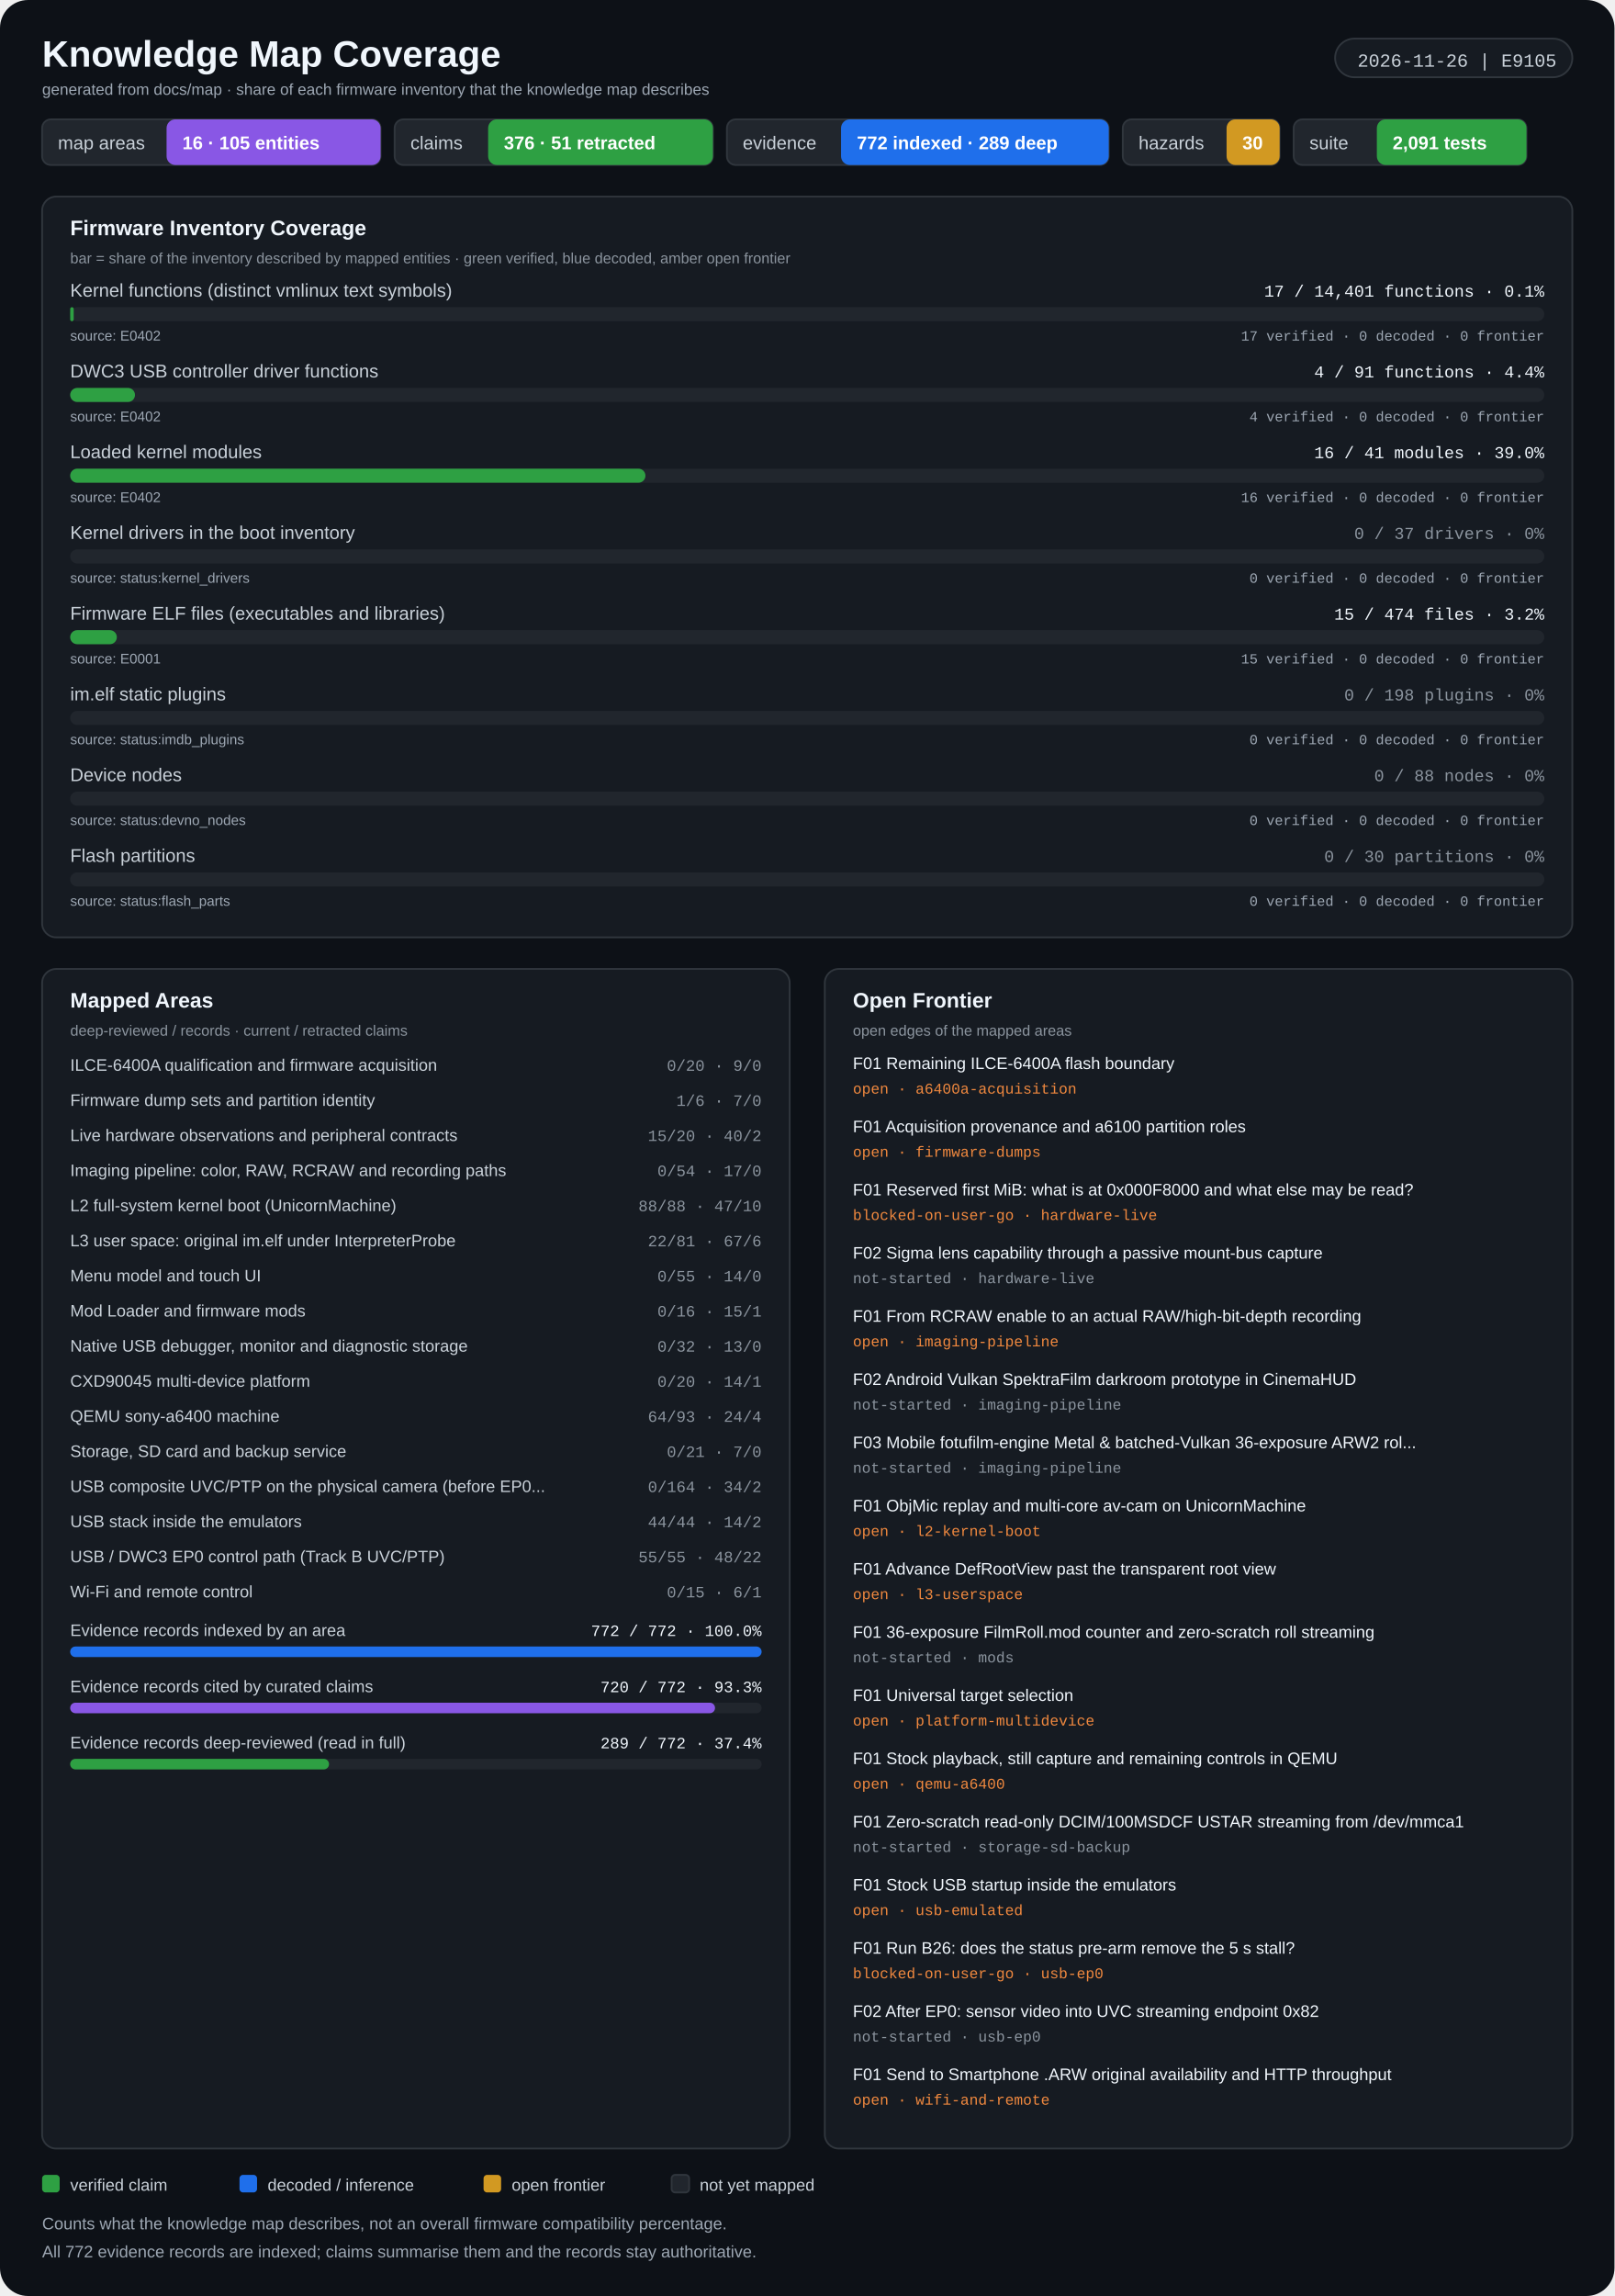
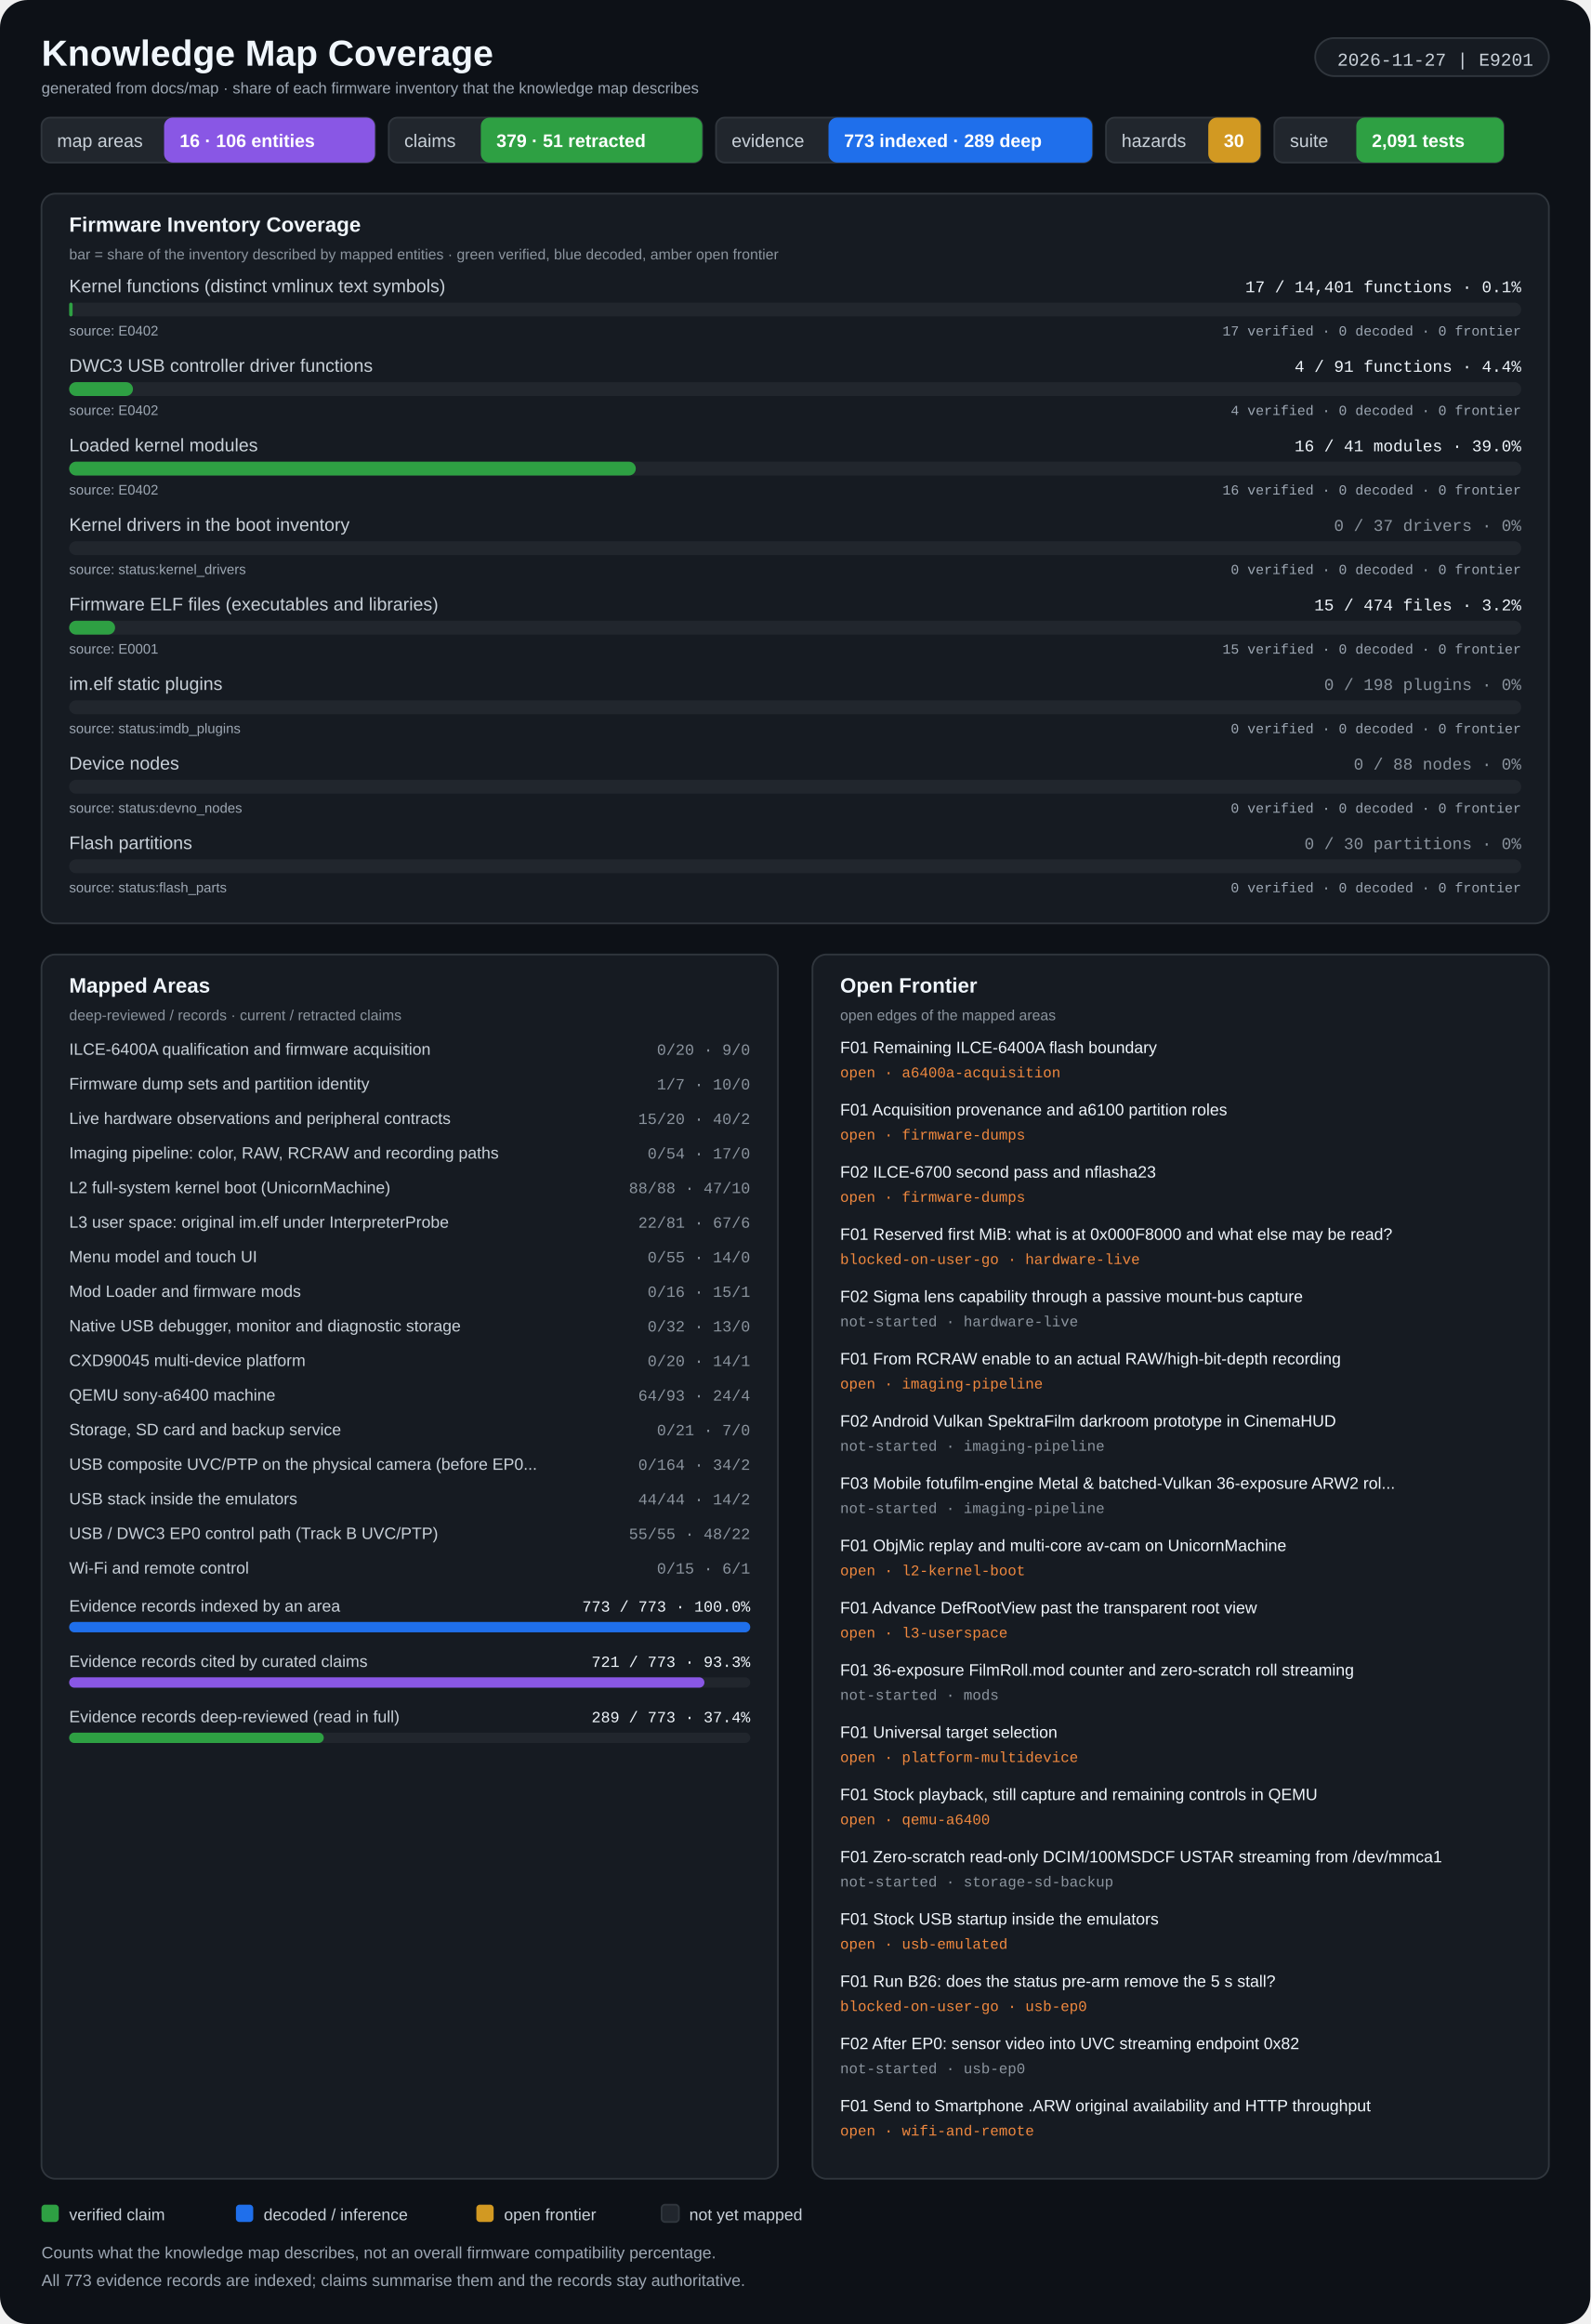
- <svg xmlns="http://www.w3.org/2000/svg" width="920" height="1308" viewBox="0 0 920 1308" role="img" aria-labelledby="title desc">
-   <rect width="920" height="1308" rx="16" fill="#0d1117" />
+ <svg xmlns="http://www.w3.org/2000/svg" width="920" height="1344" viewBox="0 0 920 1344" role="img" aria-labelledby="title desc">
+   <rect width="920" height="1344" rx="16" fill="#0d1117" />
  <g>
    <text x="24" y="38" fill="#f0f6fc" font-size="21" font-weight="700" font-family="Segoe UI, Arial, sans-serif" text-anchor="start">Knowledge Map Coverage</text>
    <text x="24" y="54" fill="#9da7b3" font-size="9" font-weight="400" font-family="Segoe UI, Arial, sans-serif" text-anchor="start">generated from docs/map · share of each firmware inventory that the knowledge map describes</text>
    <rect x="760.82" y="22" width="135.18" height="22" rx="11" fill="#161b22" stroke="#30363d" stroke-width="1" />
-     <text x="887" y="38" fill="#c9d1d9" font-size="10.5" font-weight="400" font-family="Consolas, 'Courier New', monospace" text-anchor="end">2026-11-26 | E9105</text>
+     <text x="887" y="38" fill="#c9d1d9" font-size="10.5" font-weight="400" font-family="Consolas, 'Courier New', monospace" text-anchor="end">2026-11-27 | E9201</text>
    <rect x="24" y="68" width="192.878" height="26" rx="5" fill="#21262d" stroke="#30363d" stroke-width="1" />
    <rect x="94.92" y="68" width="121.958" height="26" rx="5" fill="#8957e5" />
    <text x="33" y="85" fill="#c9d1d9" font-size="10.5" font-weight="400" font-family="Segoe UI, Arial, sans-serif" text-anchor="start">map areas</text>
-     <text x="103.92" y="85" fill="#ffffff" font-size="10.5" font-weight="700" font-family="Segoe UI, Arial, sans-serif" text-anchor="start">16 · 105 entities</text>
+     <text x="103.92" y="85" fill="#ffffff" font-size="10.5" font-weight="700" font-family="Segoe UI, Arial, sans-serif" text-anchor="start">16 · 106 entities</text>
    <rect x="224.878" y="68" width="181.354" height="26" rx="5" fill="#21262d" stroke="#30363d" stroke-width="1" />
    <rect x="278.158" y="68" width="128.074" height="26" rx="5" fill="#2ea043" />
    <text x="233.878" y="85" fill="#c9d1d9" font-size="10.5" font-weight="400" font-family="Segoe UI, Arial, sans-serif" text-anchor="start">claims</text>
-     <text x="287.158" y="85" fill="#ffffff" font-size="10.5" font-weight="700" font-family="Segoe UI, Arial, sans-serif" text-anchor="start">376 · 51 retracted</text>
+     <text x="287.158" y="85" fill="#ffffff" font-size="10.5" font-weight="700" font-family="Segoe UI, Arial, sans-serif" text-anchor="start">379 · 51 retracted</text>
    <rect x="414.232" y="68" width="217.574" height="26" rx="5" fill="#21262d" stroke="#30363d" stroke-width="1" />
    <rect x="479.272" y="68" width="152.534" height="26" rx="5" fill="#1f6feb" />
    <text x="423.232" y="85" fill="#c9d1d9" font-size="10.5" font-weight="400" font-family="Segoe UI, Arial, sans-serif" text-anchor="start">evidence</text>
-     <text x="488.272" y="85" fill="#ffffff" font-size="10.5" font-weight="700" font-family="Segoe UI, Arial, sans-serif" text-anchor="start">772 indexed · 289 deep</text>
+     <text x="488.272" y="85" fill="#ffffff" font-size="10.5" font-weight="700" font-family="Segoe UI, Arial, sans-serif" text-anchor="start">773 indexed · 289 deep</text>
    <rect x="639.806" y="68" width="89.39" height="26" rx="5" fill="#21262d" stroke="#30363d" stroke-width="1" />
    <rect x="698.966" y="68" width="30.23" height="26" rx="5" fill="#d29922" />
    <text x="648.806" y="85" fill="#c9d1d9" font-size="10.5" font-weight="400" font-family="Segoe UI, Arial, sans-serif" text-anchor="start">hazards</text>
    <text x="707.966" y="85" fill="#ffffff" font-size="10.5" font-weight="700" font-family="Segoe UI, Arial, sans-serif" text-anchor="start">30</text>
    <rect x="737.197" y="68" width="132.667" height="26" rx="5" fill="#21262d" stroke="#30363d" stroke-width="1" />
    <rect x="784.597" y="68" width="85.267" height="26" rx="5" fill="#2ea043" />
    <text x="746.197" y="85" fill="#c9d1d9" font-size="10.5" font-weight="400" font-family="Segoe UI, Arial, sans-serif" text-anchor="start">suite</text>
    <text x="793.597" y="85" fill="#ffffff" font-size="10.5" font-weight="700" font-family="Segoe UI, Arial, sans-serif" text-anchor="start">2,091 tests</text>
    <rect x="24" y="112" width="872" height="422" rx="8" fill="#161b22" stroke="#30363d" stroke-width="1" />
    <text x="40" y="134" fill="#f0f6fc" font-size="12" font-weight="700" font-family="Segoe UI, Arial, sans-serif" text-anchor="start">Firmware Inventory Coverage</text>
    <text x="40" y="150" fill="#8b949e" font-size="8.5" font-weight="400" font-family="Segoe UI, Arial, sans-serif" text-anchor="start">bar = share of the inventory described by mapped entities · green verified, blue decoded, amber open frontier</text>
    <text x="40" y="169" fill="#c9d1d9" font-size="10.5" font-weight="400" font-family="Segoe UI, Arial, sans-serif" text-anchor="start">Kernel functions (distinct vmlinux text symbols)</text>
    <text x="880" y="169" fill="#f0f6fc" font-size="9.5" font-weight="400" font-family="Consolas, 'Courier New', monospace" text-anchor="end">17 / 14,401 functions · 0.1%</text>
    <rect x="40" y="175" width="840" height="8" rx="4" fill="#21262d" />
    <rect x="40" y="175" width="2" height="8" rx="1" fill="#2ea043" />
    <text x="40" y="194" fill="#9da7b3" font-size="8" font-weight="400" font-family="Segoe UI, Arial, sans-serif" text-anchor="start">source: E0402</text>
    <text x="880" y="194" fill="#9da7b3" font-size="8" font-weight="400" font-family="Consolas, 'Courier New', monospace" text-anchor="end">17 verified · 0 decoded · 0 frontier</text>
    <text x="40" y="215" fill="#c9d1d9" font-size="10.5" font-weight="400" font-family="Segoe UI, Arial, sans-serif" text-anchor="start">DWC3 USB controller driver functions</text>
    <text x="880" y="215" fill="#f0f6fc" font-size="9.5" font-weight="400" font-family="Consolas, 'Courier New', monospace" text-anchor="end">4 / 91 functions · 4.4%</text>
    <rect x="40" y="221" width="840" height="8" rx="4" fill="#21262d" />
    <rect x="40" y="221" width="36.923" height="8" rx="4" fill="#2ea043" />
    <text x="40" y="240" fill="#9da7b3" font-size="8" font-weight="400" font-family="Segoe UI, Arial, sans-serif" text-anchor="start">source: E0402</text>
    <text x="880" y="240" fill="#9da7b3" font-size="8" font-weight="400" font-family="Consolas, 'Courier New', monospace" text-anchor="end">4 verified · 0 decoded · 0 frontier</text>
    <text x="40" y="261" fill="#c9d1d9" font-size="10.5" font-weight="400" font-family="Segoe UI, Arial, sans-serif" text-anchor="start">Loaded kernel modules</text>
    <text x="880" y="261" fill="#f0f6fc" font-size="9.5" font-weight="400" font-family="Consolas, 'Courier New', monospace" text-anchor="end">16 / 41 modules · 39.0%</text>
    <rect x="40" y="267" width="840" height="8" rx="4" fill="#21262d" />
    <rect x="40" y="267" width="327.805" height="8" rx="4" fill="#2ea043" />
    <text x="40" y="286" fill="#9da7b3" font-size="8" font-weight="400" font-family="Segoe UI, Arial, sans-serif" text-anchor="start">source: E0402</text>
    <text x="880" y="286" fill="#9da7b3" font-size="8" font-weight="400" font-family="Consolas, 'Courier New', monospace" text-anchor="end">16 verified · 0 decoded · 0 frontier</text>
    <text x="40" y="307" fill="#c9d1d9" font-size="10.5" font-weight="400" font-family="Segoe UI, Arial, sans-serif" text-anchor="start">Kernel drivers in the boot inventory</text>
    <text x="880" y="307" fill="#8b949e" font-size="9.5" font-weight="400" font-family="Consolas, 'Courier New', monospace" text-anchor="end">0 / 37 drivers · 0%</text>
    <rect x="40" y="313" width="840" height="8" rx="4" fill="#21262d" />
    <text x="40" y="332" fill="#9da7b3" font-size="8" font-weight="400" font-family="Segoe UI, Arial, sans-serif" text-anchor="start">source: status:kernel_drivers</text>
    <text x="880" y="332" fill="#9da7b3" font-size="8" font-weight="400" font-family="Consolas, 'Courier New', monospace" text-anchor="end">0 verified · 0 decoded · 0 frontier</text>
    <text x="40" y="353" fill="#c9d1d9" font-size="10.5" font-weight="400" font-family="Segoe UI, Arial, sans-serif" text-anchor="start">Firmware ELF files (executables and libraries)</text>
    <text x="880" y="353" fill="#f0f6fc" font-size="9.5" font-weight="400" font-family="Consolas, 'Courier New', monospace" text-anchor="end">15 / 474 files · 3.2%</text>
    <rect x="40" y="359" width="840" height="8" rx="4" fill="#21262d" />
    <rect x="40" y="359" width="26.582" height="8" rx="4" fill="#2ea043" />
    <text x="40" y="378" fill="#9da7b3" font-size="8" font-weight="400" font-family="Segoe UI, Arial, sans-serif" text-anchor="start">source: E0001</text>
    <text x="880" y="378" fill="#9da7b3" font-size="8" font-weight="400" font-family="Consolas, 'Courier New', monospace" text-anchor="end">15 verified · 0 decoded · 0 frontier</text>
    <text x="40" y="399" fill="#c9d1d9" font-size="10.5" font-weight="400" font-family="Segoe UI, Arial, sans-serif" text-anchor="start">im.elf static plugins</text>
    <text x="880" y="399" fill="#8b949e" font-size="9.5" font-weight="400" font-family="Consolas, 'Courier New', monospace" text-anchor="end">0 / 198 plugins · 0%</text>
    <rect x="40" y="405" width="840" height="8" rx="4" fill="#21262d" />
    <text x="40" y="424" fill="#9da7b3" font-size="8" font-weight="400" font-family="Segoe UI, Arial, sans-serif" text-anchor="start">source: status:imdb_plugins</text>
    <text x="880" y="424" fill="#9da7b3" font-size="8" font-weight="400" font-family="Consolas, 'Courier New', monospace" text-anchor="end">0 verified · 0 decoded · 0 frontier</text>
    <text x="40" y="445" fill="#c9d1d9" font-size="10.5" font-weight="400" font-family="Segoe UI, Arial, sans-serif" text-anchor="start">Device nodes</text>
    <text x="880" y="445" fill="#8b949e" font-size="9.5" font-weight="400" font-family="Consolas, 'Courier New', monospace" text-anchor="end">0 / 88 nodes · 0%</text>
    <rect x="40" y="451" width="840" height="8" rx="4" fill="#21262d" />
    <text x="40" y="470" fill="#9da7b3" font-size="8" font-weight="400" font-family="Segoe UI, Arial, sans-serif" text-anchor="start">source: status:devno_nodes</text>
    <text x="880" y="470" fill="#9da7b3" font-size="8" font-weight="400" font-family="Consolas, 'Courier New', monospace" text-anchor="end">0 verified · 0 decoded · 0 frontier</text>
    <text x="40" y="491" fill="#c9d1d9" font-size="10.5" font-weight="400" font-family="Segoe UI, Arial, sans-serif" text-anchor="start">Flash partitions</text>
    <text x="880" y="491" fill="#8b949e" font-size="9.5" font-weight="400" font-family="Consolas, 'Courier New', monospace" text-anchor="end">0 / 30 partitions · 0%</text>
    <rect x="40" y="497" width="840" height="8" rx="4" fill="#21262d" />
    <text x="40" y="516" fill="#9da7b3" font-size="8" font-weight="400" font-family="Segoe UI, Arial, sans-serif" text-anchor="start">source: status:flash_parts</text>
    <text x="880" y="516" fill="#9da7b3" font-size="8" font-weight="400" font-family="Consolas, 'Courier New', monospace" text-anchor="end">0 verified · 0 decoded · 0 frontier</text>
-     <rect x="24" y="552" width="426" height="672" rx="8" fill="#161b22" stroke="#30363d" stroke-width="1" />
-     <rect x="470" y="552" width="426" height="672" rx="8" fill="#161b22" stroke="#30363d" stroke-width="1" />
+     <rect x="24" y="552" width="426" height="708" rx="8" fill="#161b22" stroke="#30363d" stroke-width="1" />
+     <rect x="470" y="552" width="426" height="708" rx="8" fill="#161b22" stroke="#30363d" stroke-width="1" />
    <text x="40" y="574" fill="#f0f6fc" font-size="12" font-weight="700" font-family="Segoe UI, Arial, sans-serif" text-anchor="start">Mapped Areas</text>
    <text x="40" y="590" fill="#8b949e" font-size="8.5" font-weight="400" font-family="Segoe UI, Arial, sans-serif" text-anchor="start">deep-reviewed / records · current / retracted claims</text>
    <text x="486" y="574" fill="#f0f6fc" font-size="12" font-weight="700" font-family="Segoe UI, Arial, sans-serif" text-anchor="start">Open Frontier</text>
    <text x="486" y="590" fill="#8b949e" font-size="8.5" font-weight="400" font-family="Segoe UI, Arial, sans-serif" text-anchor="start">open edges of the mapped areas</text>
    <text x="40" y="610" fill="#c9d1d9" font-size="9.5" font-weight="400" font-family="Segoe UI, Arial, sans-serif" text-anchor="start">ILCE-6400A qualification and firmware acquisition</text>
    <text x="434" y="610" fill="#8b949e" font-size="9" font-weight="400" font-family="Consolas, 'Courier New', monospace" text-anchor="end">0/20 · 9/0</text>
    <text x="40" y="630" fill="#c9d1d9" font-size="9.5" font-weight="400" font-family="Segoe UI, Arial, sans-serif" text-anchor="start">Firmware dump sets and partition identity</text>
-     <text x="434" y="630" fill="#8b949e" font-size="9" font-weight="400" font-family="Consolas, 'Courier New', monospace" text-anchor="end">1/6 · 7/0</text>
+     <text x="434" y="630" fill="#8b949e" font-size="9" font-weight="400" font-family="Consolas, 'Courier New', monospace" text-anchor="end">1/7 · 10/0</text>
    <text x="40" y="650" fill="#c9d1d9" font-size="9.5" font-weight="400" font-family="Segoe UI, Arial, sans-serif" text-anchor="start">Live hardware observations and peripheral contracts</text>
    <text x="434" y="650" fill="#8b949e" font-size="9" font-weight="400" font-family="Consolas, 'Courier New', monospace" text-anchor="end">15/20 · 40/2</text>
    <text x="40" y="670" fill="#c9d1d9" font-size="9.5" font-weight="400" font-family="Segoe UI, Arial, sans-serif" text-anchor="start">Imaging pipeline: color, RAW, RCRAW and recording paths</text>
    <text x="434" y="670" fill="#8b949e" font-size="9" font-weight="400" font-family="Consolas, 'Courier New', monospace" text-anchor="end">0/54 · 17/0</text>
    <text x="40" y="690" fill="#c9d1d9" font-size="9.5" font-weight="400" font-family="Segoe UI, Arial, sans-serif" text-anchor="start">L2 full-system kernel boot (UnicornMachine)</text>
    <text x="434" y="690" fill="#8b949e" font-size="9" font-weight="400" font-family="Consolas, 'Courier New', monospace" text-anchor="end">88/88 · 47/10</text>
    <text x="40" y="710" fill="#c9d1d9" font-size="9.5" font-weight="400" font-family="Segoe UI, Arial, sans-serif" text-anchor="start">L3 user space: original im.elf under InterpreterProbe</text>
    <text x="434" y="710" fill="#8b949e" font-size="9" font-weight="400" font-family="Consolas, 'Courier New', monospace" text-anchor="end">22/81 · 67/6</text>
    <text x="40" y="730" fill="#c9d1d9" font-size="9.5" font-weight="400" font-family="Segoe UI, Arial, sans-serif" text-anchor="start">Menu model and touch UI</text>
    <text x="434" y="730" fill="#8b949e" font-size="9" font-weight="400" font-family="Consolas, 'Courier New', monospace" text-anchor="end">0/55 · 14/0</text>
    <text x="40" y="750" fill="#c9d1d9" font-size="9.5" font-weight="400" font-family="Segoe UI, Arial, sans-serif" text-anchor="start">Mod Loader and firmware mods</text>
    <text x="434" y="750" fill="#8b949e" font-size="9" font-weight="400" font-family="Consolas, 'Courier New', monospace" text-anchor="end">0/16 · 15/1</text>
    <text x="40" y="770" fill="#c9d1d9" font-size="9.5" font-weight="400" font-family="Segoe UI, Arial, sans-serif" text-anchor="start">Native USB debugger, monitor and diagnostic storage</text>
    <text x="434" y="770" fill="#8b949e" font-size="9" font-weight="400" font-family="Consolas, 'Courier New', monospace" text-anchor="end">0/32 · 13/0</text>
    <text x="40" y="790" fill="#c9d1d9" font-size="9.5" font-weight="400" font-family="Segoe UI, Arial, sans-serif" text-anchor="start">CXD90045 multi-device platform</text>
    <text x="434" y="790" fill="#8b949e" font-size="9" font-weight="400" font-family="Consolas, 'Courier New', monospace" text-anchor="end">0/20 · 14/1</text>
    <text x="40" y="810" fill="#c9d1d9" font-size="9.5" font-weight="400" font-family="Segoe UI, Arial, sans-serif" text-anchor="start">QEMU sony-a6400 machine</text>
    <text x="434" y="810" fill="#8b949e" font-size="9" font-weight="400" font-family="Consolas, 'Courier New', monospace" text-anchor="end">64/93 · 24/4</text>
    <text x="40" y="830" fill="#c9d1d9" font-size="9.5" font-weight="400" font-family="Segoe UI, Arial, sans-serif" text-anchor="start">Storage, SD card and backup service</text>
    <text x="434" y="830" fill="#8b949e" font-size="9" font-weight="400" font-family="Consolas, 'Courier New', monospace" text-anchor="end">0/21 · 7/0</text>
    <text x="40" y="850" fill="#c9d1d9" font-size="9.5" font-weight="400" font-family="Segoe UI, Arial, sans-serif" text-anchor="start">USB composite UVC/PTP on the physical camera (before EP0...</text>
    <text x="434" y="850" fill="#8b949e" font-size="9" font-weight="400" font-family="Consolas, 'Courier New', monospace" text-anchor="end">0/164 · 34/2</text>
    <text x="40" y="870" fill="#c9d1d9" font-size="9.5" font-weight="400" font-family="Segoe UI, Arial, sans-serif" text-anchor="start">USB stack inside the emulators</text>
    <text x="434" y="870" fill="#8b949e" font-size="9" font-weight="400" font-family="Consolas, 'Courier New', monospace" text-anchor="end">44/44 · 14/2</text>
    <text x="40" y="890" fill="#c9d1d9" font-size="9.5" font-weight="400" font-family="Segoe UI, Arial, sans-serif" text-anchor="start">USB / DWC3 EP0 control path (Track B UVC/PTP)</text>
    <text x="434" y="890" fill="#8b949e" font-size="9" font-weight="400" font-family="Consolas, 'Courier New', monospace" text-anchor="end">55/55 · 48/22</text>
    <text x="40" y="910" fill="#c9d1d9" font-size="9.5" font-weight="400" font-family="Segoe UI, Arial, sans-serif" text-anchor="start">Wi-Fi and remote control</text>
    <text x="434" y="910" fill="#8b949e" font-size="9" font-weight="400" font-family="Consolas, 'Courier New', monospace" text-anchor="end">0/15 · 6/1</text>
    <text x="40" y="932" fill="#c9d1d9" font-size="9.5" font-weight="400" font-family="Segoe UI, Arial, sans-serif" text-anchor="start">Evidence records indexed by an area</text>
-     <text x="434" y="932" fill="#f0f6fc" font-size="9" font-weight="400" font-family="Consolas, 'Courier New', monospace" text-anchor="end">772 / 772 · 100.0%</text>
+     <text x="434" y="932" fill="#f0f6fc" font-size="9" font-weight="400" font-family="Consolas, 'Courier New', monospace" text-anchor="end">773 / 773 · 100.0%</text>
    <rect x="40" y="938" width="394" height="6" rx="3" fill="#21262d" />
    <rect x="40" y="938" width="394" height="6" rx="3" fill="#1f6feb" />
    <text x="40" y="964" fill="#c9d1d9" font-size="9.5" font-weight="400" font-family="Segoe UI, Arial, sans-serif" text-anchor="start">Evidence records cited by curated claims</text>
-     <text x="434" y="964" fill="#f0f6fc" font-size="9" font-weight="400" font-family="Consolas, 'Courier New', monospace" text-anchor="end">720 / 772 · 93.3%</text>
+     <text x="434" y="964" fill="#f0f6fc" font-size="9" font-weight="400" font-family="Consolas, 'Courier New', monospace" text-anchor="end">721 / 773 · 93.3%</text>
    <rect x="40" y="970" width="394" height="6" rx="3" fill="#21262d" />
-     <rect x="40" y="970" width="367.461" height="6" rx="3" fill="#8957e5" />
+     <rect x="40" y="970" width="367.495" height="6" rx="3" fill="#8957e5" />
    <text x="40" y="996" fill="#c9d1d9" font-size="9.5" font-weight="400" font-family="Segoe UI, Arial, sans-serif" text-anchor="start">Evidence records deep-reviewed (read in full)</text>
-     <text x="434" y="996" fill="#f0f6fc" font-size="9" font-weight="400" font-family="Consolas, 'Courier New', monospace" text-anchor="end">289 / 772 · 37.4%</text>
+     <text x="434" y="996" fill="#f0f6fc" font-size="9" font-weight="400" font-family="Consolas, 'Courier New', monospace" text-anchor="end">289 / 773 · 37.4%</text>
    <rect x="40" y="1002" width="394" height="6" rx="3" fill="#21262d" />
-     <rect x="40" y="1002" width="147.495" height="6" rx="3" fill="#2ea043" />
+     <rect x="40" y="1002" width="147.304" height="6" rx="3" fill="#2ea043" />
    <text x="486" y="609" fill="#f0f6fc" font-size="9.5" font-weight="400" font-family="Segoe UI, Arial, sans-serif" text-anchor="start">F01  Remaining ILCE-6400A flash boundary</text>
    <text x="486" y="623" fill="#f0883e" font-size="8.5" font-weight="400" font-family="Consolas, 'Courier New', monospace" text-anchor="start">open · a6400a-acquisition</text>
    <text x="486" y="645" fill="#f0f6fc" font-size="9.5" font-weight="400" font-family="Segoe UI, Arial, sans-serif" text-anchor="start">F01  Acquisition provenance and a6100 partition roles</text>
    <text x="486" y="659" fill="#f0883e" font-size="8.5" font-weight="400" font-family="Consolas, 'Courier New', monospace" text-anchor="start">open · firmware-dumps</text>
-     <text x="486" y="681" fill="#f0f6fc" font-size="9.5" font-weight="400" font-family="Segoe UI, Arial, sans-serif" text-anchor="start">F01  Reserved first MiB: what is at 0x000F8000 and what else may be read?</text>
-     <text x="486" y="695" fill="#f0883e" font-size="8.5" font-weight="400" font-family="Consolas, 'Courier New', monospace" text-anchor="start">blocked-on-user-go · hardware-live</text>
-     <text x="486" y="717" fill="#f0f6fc" font-size="9.5" font-weight="400" font-family="Segoe UI, Arial, sans-serif" text-anchor="start">F02  Sigma lens capability through a passive mount-bus capture</text>
-     <text x="486" y="731" fill="#8b949e" font-size="8.5" font-weight="400" font-family="Consolas, 'Courier New', monospace" text-anchor="start">not-started · hardware-live</text>
-     <text x="486" y="753" fill="#f0f6fc" font-size="9.5" font-weight="400" font-family="Segoe UI, Arial, sans-serif" text-anchor="start">F01  From RCRAW enable to an actual RAW/high-bit-depth recording</text>
-     <text x="486" y="767" fill="#f0883e" font-size="8.5" font-weight="400" font-family="Consolas, 'Courier New', monospace" text-anchor="start">open · imaging-pipeline</text>
-     <text x="486" y="789" fill="#f0f6fc" font-size="9.5" font-weight="400" font-family="Segoe UI, Arial, sans-serif" text-anchor="start">F02  Android Vulkan SpektraFilm darkroom prototype in CinemaHUD</text>
-     <text x="486" y="803" fill="#8b949e" font-size="8.5" font-weight="400" font-family="Consolas, 'Courier New', monospace" text-anchor="start">not-started · imaging-pipeline</text>
-     <text x="486" y="825" fill="#f0f6fc" font-size="9.5" font-weight="400" font-family="Segoe UI, Arial, sans-serif" text-anchor="start">F03  Mobile fotufilm-engine Metal &amp; batched-Vulkan 36-exposure ARW2 rol...</text>
+     <text x="486" y="681" fill="#f0f6fc" font-size="9.5" font-weight="400" font-family="Segoe UI, Arial, sans-serif" text-anchor="start">F02  ILCE-6700 second pass and nflasha23</text>
+     <text x="486" y="695" fill="#f0883e" font-size="8.5" font-weight="400" font-family="Consolas, 'Courier New', monospace" text-anchor="start">open · firmware-dumps</text>
+     <text x="486" y="717" fill="#f0f6fc" font-size="9.5" font-weight="400" font-family="Segoe UI, Arial, sans-serif" text-anchor="start">F01  Reserved first MiB: what is at 0x000F8000 and what else may be read?</text>
+     <text x="486" y="731" fill="#f0883e" font-size="8.5" font-weight="400" font-family="Consolas, 'Courier New', monospace" text-anchor="start">blocked-on-user-go · hardware-live</text>
+     <text x="486" y="753" fill="#f0f6fc" font-size="9.5" font-weight="400" font-family="Segoe UI, Arial, sans-serif" text-anchor="start">F02  Sigma lens capability through a passive mount-bus capture</text>
+     <text x="486" y="767" fill="#8b949e" font-size="8.5" font-weight="400" font-family="Consolas, 'Courier New', monospace" text-anchor="start">not-started · hardware-live</text>
+     <text x="486" y="789" fill="#f0f6fc" font-size="9.5" font-weight="400" font-family="Segoe UI, Arial, sans-serif" text-anchor="start">F01  From RCRAW enable to an actual RAW/high-bit-depth recording</text>
+     <text x="486" y="803" fill="#f0883e" font-size="8.5" font-weight="400" font-family="Consolas, 'Courier New', monospace" text-anchor="start">open · imaging-pipeline</text>
+     <text x="486" y="825" fill="#f0f6fc" font-size="9.5" font-weight="400" font-family="Segoe UI, Arial, sans-serif" text-anchor="start">F02  Android Vulkan SpektraFilm darkroom prototype in CinemaHUD</text>
    <text x="486" y="839" fill="#8b949e" font-size="8.5" font-weight="400" font-family="Consolas, 'Courier New', monospace" text-anchor="start">not-started · imaging-pipeline</text>
-     <text x="486" y="861" fill="#f0f6fc" font-size="9.5" font-weight="400" font-family="Segoe UI, Arial, sans-serif" text-anchor="start">F01  ObjMic replay and multi-core av-cam on UnicornMachine</text>
-     <text x="486" y="875" fill="#f0883e" font-size="8.5" font-weight="400" font-family="Consolas, 'Courier New', monospace" text-anchor="start">open · l2-kernel-boot</text>
-     <text x="486" y="897" fill="#f0f6fc" font-size="9.5" font-weight="400" font-family="Segoe UI, Arial, sans-serif" text-anchor="start">F01  Advance DefRootView past the transparent root view</text>
-     <text x="486" y="911" fill="#f0883e" font-size="8.5" font-weight="400" font-family="Consolas, 'Courier New', monospace" text-anchor="start">open · l3-userspace</text>
-     <text x="486" y="933" fill="#f0f6fc" font-size="9.5" font-weight="400" font-family="Segoe UI, Arial, sans-serif" text-anchor="start">F01  36-exposure FilmRoll.mod counter and zero-scratch roll streaming</text>
-     <text x="486" y="947" fill="#8b949e" font-size="8.5" font-weight="400" font-family="Consolas, 'Courier New', monospace" text-anchor="start">not-started · mods</text>
-     <text x="486" y="969" fill="#f0f6fc" font-size="9.5" font-weight="400" font-family="Segoe UI, Arial, sans-serif" text-anchor="start">F01  Universal target selection</text>
-     <text x="486" y="983" fill="#f0883e" font-size="8.5" font-weight="400" font-family="Consolas, 'Courier New', monospace" text-anchor="start">open · platform-multidevice</text>
-     <text x="486" y="1005" fill="#f0f6fc" font-size="9.5" font-weight="400" font-family="Segoe UI, Arial, sans-serif" text-anchor="start">F01  Stock playback, still capture and remaining controls in QEMU</text>
-     <text x="486" y="1019" fill="#f0883e" font-size="8.5" font-weight="400" font-family="Consolas, 'Courier New', monospace" text-anchor="start">open · qemu-a6400</text>
-     <text x="486" y="1041" fill="#f0f6fc" font-size="9.5" font-weight="400" font-family="Segoe UI, Arial, sans-serif" text-anchor="start">F01  Zero-scratch read-only DCIM/100MSDCF USTAR streaming from /dev/mmca1</text>
-     <text x="486" y="1055" fill="#8b949e" font-size="8.5" font-weight="400" font-family="Consolas, 'Courier New', monospace" text-anchor="start">not-started · storage-sd-backup</text>
-     <text x="486" y="1077" fill="#f0f6fc" font-size="9.5" font-weight="400" font-family="Segoe UI, Arial, sans-serif" text-anchor="start">F01  Stock USB startup inside the emulators</text>
-     <text x="486" y="1091" fill="#f0883e" font-size="8.5" font-weight="400" font-family="Consolas, 'Courier New', monospace" text-anchor="start">open · usb-emulated</text>
-     <text x="486" y="1113" fill="#f0f6fc" font-size="9.5" font-weight="400" font-family="Segoe UI, Arial, sans-serif" text-anchor="start">F01  Run B26: does the status pre-arm remove the 5 s stall?</text>
-     <text x="486" y="1127" fill="#f0883e" font-size="8.5" font-weight="400" font-family="Consolas, 'Courier New', monospace" text-anchor="start">blocked-on-user-go · usb-ep0</text>
-     <text x="486" y="1149" fill="#f0f6fc" font-size="9.5" font-weight="400" font-family="Segoe UI, Arial, sans-serif" text-anchor="start">F02  After EP0: sensor video into UVC streaming endpoint 0x82</text>
-     <text x="486" y="1163" fill="#8b949e" font-size="8.5" font-weight="400" font-family="Consolas, 'Courier New', monospace" text-anchor="start">not-started · usb-ep0</text>
-     <text x="486" y="1185" fill="#f0f6fc" font-size="9.5" font-weight="400" font-family="Segoe UI, Arial, sans-serif" text-anchor="start">F01  Send to Smartphone .ARW original availability and HTTP throughput</text>
-     <text x="486" y="1199" fill="#f0883e" font-size="8.5" font-weight="400" font-family="Consolas, 'Courier New', monospace" text-anchor="start">open · wifi-and-remote</text>
-     <rect x="24" y="1239" width="10" height="10" rx="2" fill="#2ea043" />
-     <text x="40" y="1248" fill="#c9d1d9" font-size="9.5" font-weight="400" font-family="Segoe UI, Arial, sans-serif" text-anchor="start">verified claim</text>
-     <rect x="136.48" y="1239" width="10" height="10" rx="2" fill="#1f6feb" />
-     <text x="152.48" y="1248" fill="#c9d1d9" font-size="9.5" font-weight="400" font-family="Segoe UI, Arial, sans-serif" text-anchor="start">decoded / inference</text>
-     <rect x="275.56" y="1239" width="10" height="10" rx="2" fill="#d29922" />
-     <text x="291.56" y="1248" fill="#c9d1d9" font-size="9.5" font-weight="400" font-family="Segoe UI, Arial, sans-serif" text-anchor="start">open frontier</text>
-     <rect x="382.72" y="1239" width="10" height="10" rx="2" fill="#21262d" stroke="#30363d" stroke-width="1" />
-     <text x="398.72" y="1248" fill="#c9d1d9" font-size="9.5" font-weight="400" font-family="Segoe UI, Arial, sans-serif" text-anchor="start">not yet mapped</text>
-     <text x="24" y="1270" fill="#9da7b3" font-size="9.5" font-weight="400" font-family="Segoe UI, Arial, sans-serif" text-anchor="start">Counts what the knowledge map describes, not an overall firmware compatibility percentage.</text>
-     <text x="24" y="1286" fill="#9da7b3" font-size="9.5" font-weight="400" font-family="Segoe UI, Arial, sans-serif" text-anchor="start">All 772 evidence records are indexed; claims summarise them and the records stay authoritative.</text>
+     <text x="486" y="861" fill="#f0f6fc" font-size="9.5" font-weight="400" font-family="Segoe UI, Arial, sans-serif" text-anchor="start">F03  Mobile fotufilm-engine Metal &amp; batched-Vulkan 36-exposure ARW2 rol...</text>
+     <text x="486" y="875" fill="#8b949e" font-size="8.5" font-weight="400" font-family="Consolas, 'Courier New', monospace" text-anchor="start">not-started · imaging-pipeline</text>
+     <text x="486" y="897" fill="#f0f6fc" font-size="9.5" font-weight="400" font-family="Segoe UI, Arial, sans-serif" text-anchor="start">F01  ObjMic replay and multi-core av-cam on UnicornMachine</text>
+     <text x="486" y="911" fill="#f0883e" font-size="8.5" font-weight="400" font-family="Consolas, 'Courier New', monospace" text-anchor="start">open · l2-kernel-boot</text>
+     <text x="486" y="933" fill="#f0f6fc" font-size="9.5" font-weight="400" font-family="Segoe UI, Arial, sans-serif" text-anchor="start">F01  Advance DefRootView past the transparent root view</text>
+     <text x="486" y="947" fill="#f0883e" font-size="8.5" font-weight="400" font-family="Consolas, 'Courier New', monospace" text-anchor="start">open · l3-userspace</text>
+     <text x="486" y="969" fill="#f0f6fc" font-size="9.5" font-weight="400" font-family="Segoe UI, Arial, sans-serif" text-anchor="start">F01  36-exposure FilmRoll.mod counter and zero-scratch roll streaming</text>
+     <text x="486" y="983" fill="#8b949e" font-size="8.5" font-weight="400" font-family="Consolas, 'Courier New', monospace" text-anchor="start">not-started · mods</text>
+     <text x="486" y="1005" fill="#f0f6fc" font-size="9.5" font-weight="400" font-family="Segoe UI, Arial, sans-serif" text-anchor="start">F01  Universal target selection</text>
+     <text x="486" y="1019" fill="#f0883e" font-size="8.5" font-weight="400" font-family="Consolas, 'Courier New', monospace" text-anchor="start">open · platform-multidevice</text>
+     <text x="486" y="1041" fill="#f0f6fc" font-size="9.5" font-weight="400" font-family="Segoe UI, Arial, sans-serif" text-anchor="start">F01  Stock playback, still capture and remaining controls in QEMU</text>
+     <text x="486" y="1055" fill="#f0883e" font-size="8.5" font-weight="400" font-family="Consolas, 'Courier New', monospace" text-anchor="start">open · qemu-a6400</text>
+     <text x="486" y="1077" fill="#f0f6fc" font-size="9.5" font-weight="400" font-family="Segoe UI, Arial, sans-serif" text-anchor="start">F01  Zero-scratch read-only DCIM/100MSDCF USTAR streaming from /dev/mmca1</text>
+     <text x="486" y="1091" fill="#8b949e" font-size="8.5" font-weight="400" font-family="Consolas, 'Courier New', monospace" text-anchor="start">not-started · storage-sd-backup</text>
+     <text x="486" y="1113" fill="#f0f6fc" font-size="9.5" font-weight="400" font-family="Segoe UI, Arial, sans-serif" text-anchor="start">F01  Stock USB startup inside the emulators</text>
+     <text x="486" y="1127" fill="#f0883e" font-size="8.5" font-weight="400" font-family="Consolas, 'Courier New', monospace" text-anchor="start">open · usb-emulated</text>
+     <text x="486" y="1149" fill="#f0f6fc" font-size="9.5" font-weight="400" font-family="Segoe UI, Arial, sans-serif" text-anchor="start">F01  Run B26: does the status pre-arm remove the 5 s stall?</text>
+     <text x="486" y="1163" fill="#f0883e" font-size="8.5" font-weight="400" font-family="Consolas, 'Courier New', monospace" text-anchor="start">blocked-on-user-go · usb-ep0</text>
+     <text x="486" y="1185" fill="#f0f6fc" font-size="9.5" font-weight="400" font-family="Segoe UI, Arial, sans-serif" text-anchor="start">F02  After EP0: sensor video into UVC streaming endpoint 0x82</text>
+     <text x="486" y="1199" fill="#8b949e" font-size="8.5" font-weight="400" font-family="Consolas, 'Courier New', monospace" text-anchor="start">not-started · usb-ep0</text>
+     <text x="486" y="1221" fill="#f0f6fc" font-size="9.5" font-weight="400" font-family="Segoe UI, Arial, sans-serif" text-anchor="start">F01  Send to Smartphone .ARW original availability and HTTP throughput</text>
+     <text x="486" y="1235" fill="#f0883e" font-size="8.5" font-weight="400" font-family="Consolas, 'Courier New', monospace" text-anchor="start">open · wifi-and-remote</text>
+     <rect x="24" y="1275" width="10" height="10" rx="2" fill="#2ea043" />
+     <text x="40" y="1284" fill="#c9d1d9" font-size="9.5" font-weight="400" font-family="Segoe UI, Arial, sans-serif" text-anchor="start">verified claim</text>
+     <rect x="136.48" y="1275" width="10" height="10" rx="2" fill="#1f6feb" />
+     <text x="152.48" y="1284" fill="#c9d1d9" font-size="9.5" font-weight="400" font-family="Segoe UI, Arial, sans-serif" text-anchor="start">decoded / inference</text>
+     <rect x="275.56" y="1275" width="10" height="10" rx="2" fill="#d29922" />
+     <text x="291.56" y="1284" fill="#c9d1d9" font-size="9.5" font-weight="400" font-family="Segoe UI, Arial, sans-serif" text-anchor="start">open frontier</text>
+     <rect x="382.72" y="1275" width="10" height="10" rx="2" fill="#21262d" stroke="#30363d" stroke-width="1" />
+     <text x="398.72" y="1284" fill="#c9d1d9" font-size="9.5" font-weight="400" font-family="Segoe UI, Arial, sans-serif" text-anchor="start">not yet mapped</text>
+     <text x="24" y="1306" fill="#9da7b3" font-size="9.5" font-weight="400" font-family="Segoe UI, Arial, sans-serif" text-anchor="start">Counts what the knowledge map describes, not an overall firmware compatibility percentage.</text>
+     <text x="24" y="1322" fill="#9da7b3" font-size="9.5" font-weight="400" font-family="Segoe UI, Arial, sans-serif" text-anchor="start">All 773 evidence records are indexed; claims summarise them and the records stay authoritative.</text>
  </g>
</svg>
